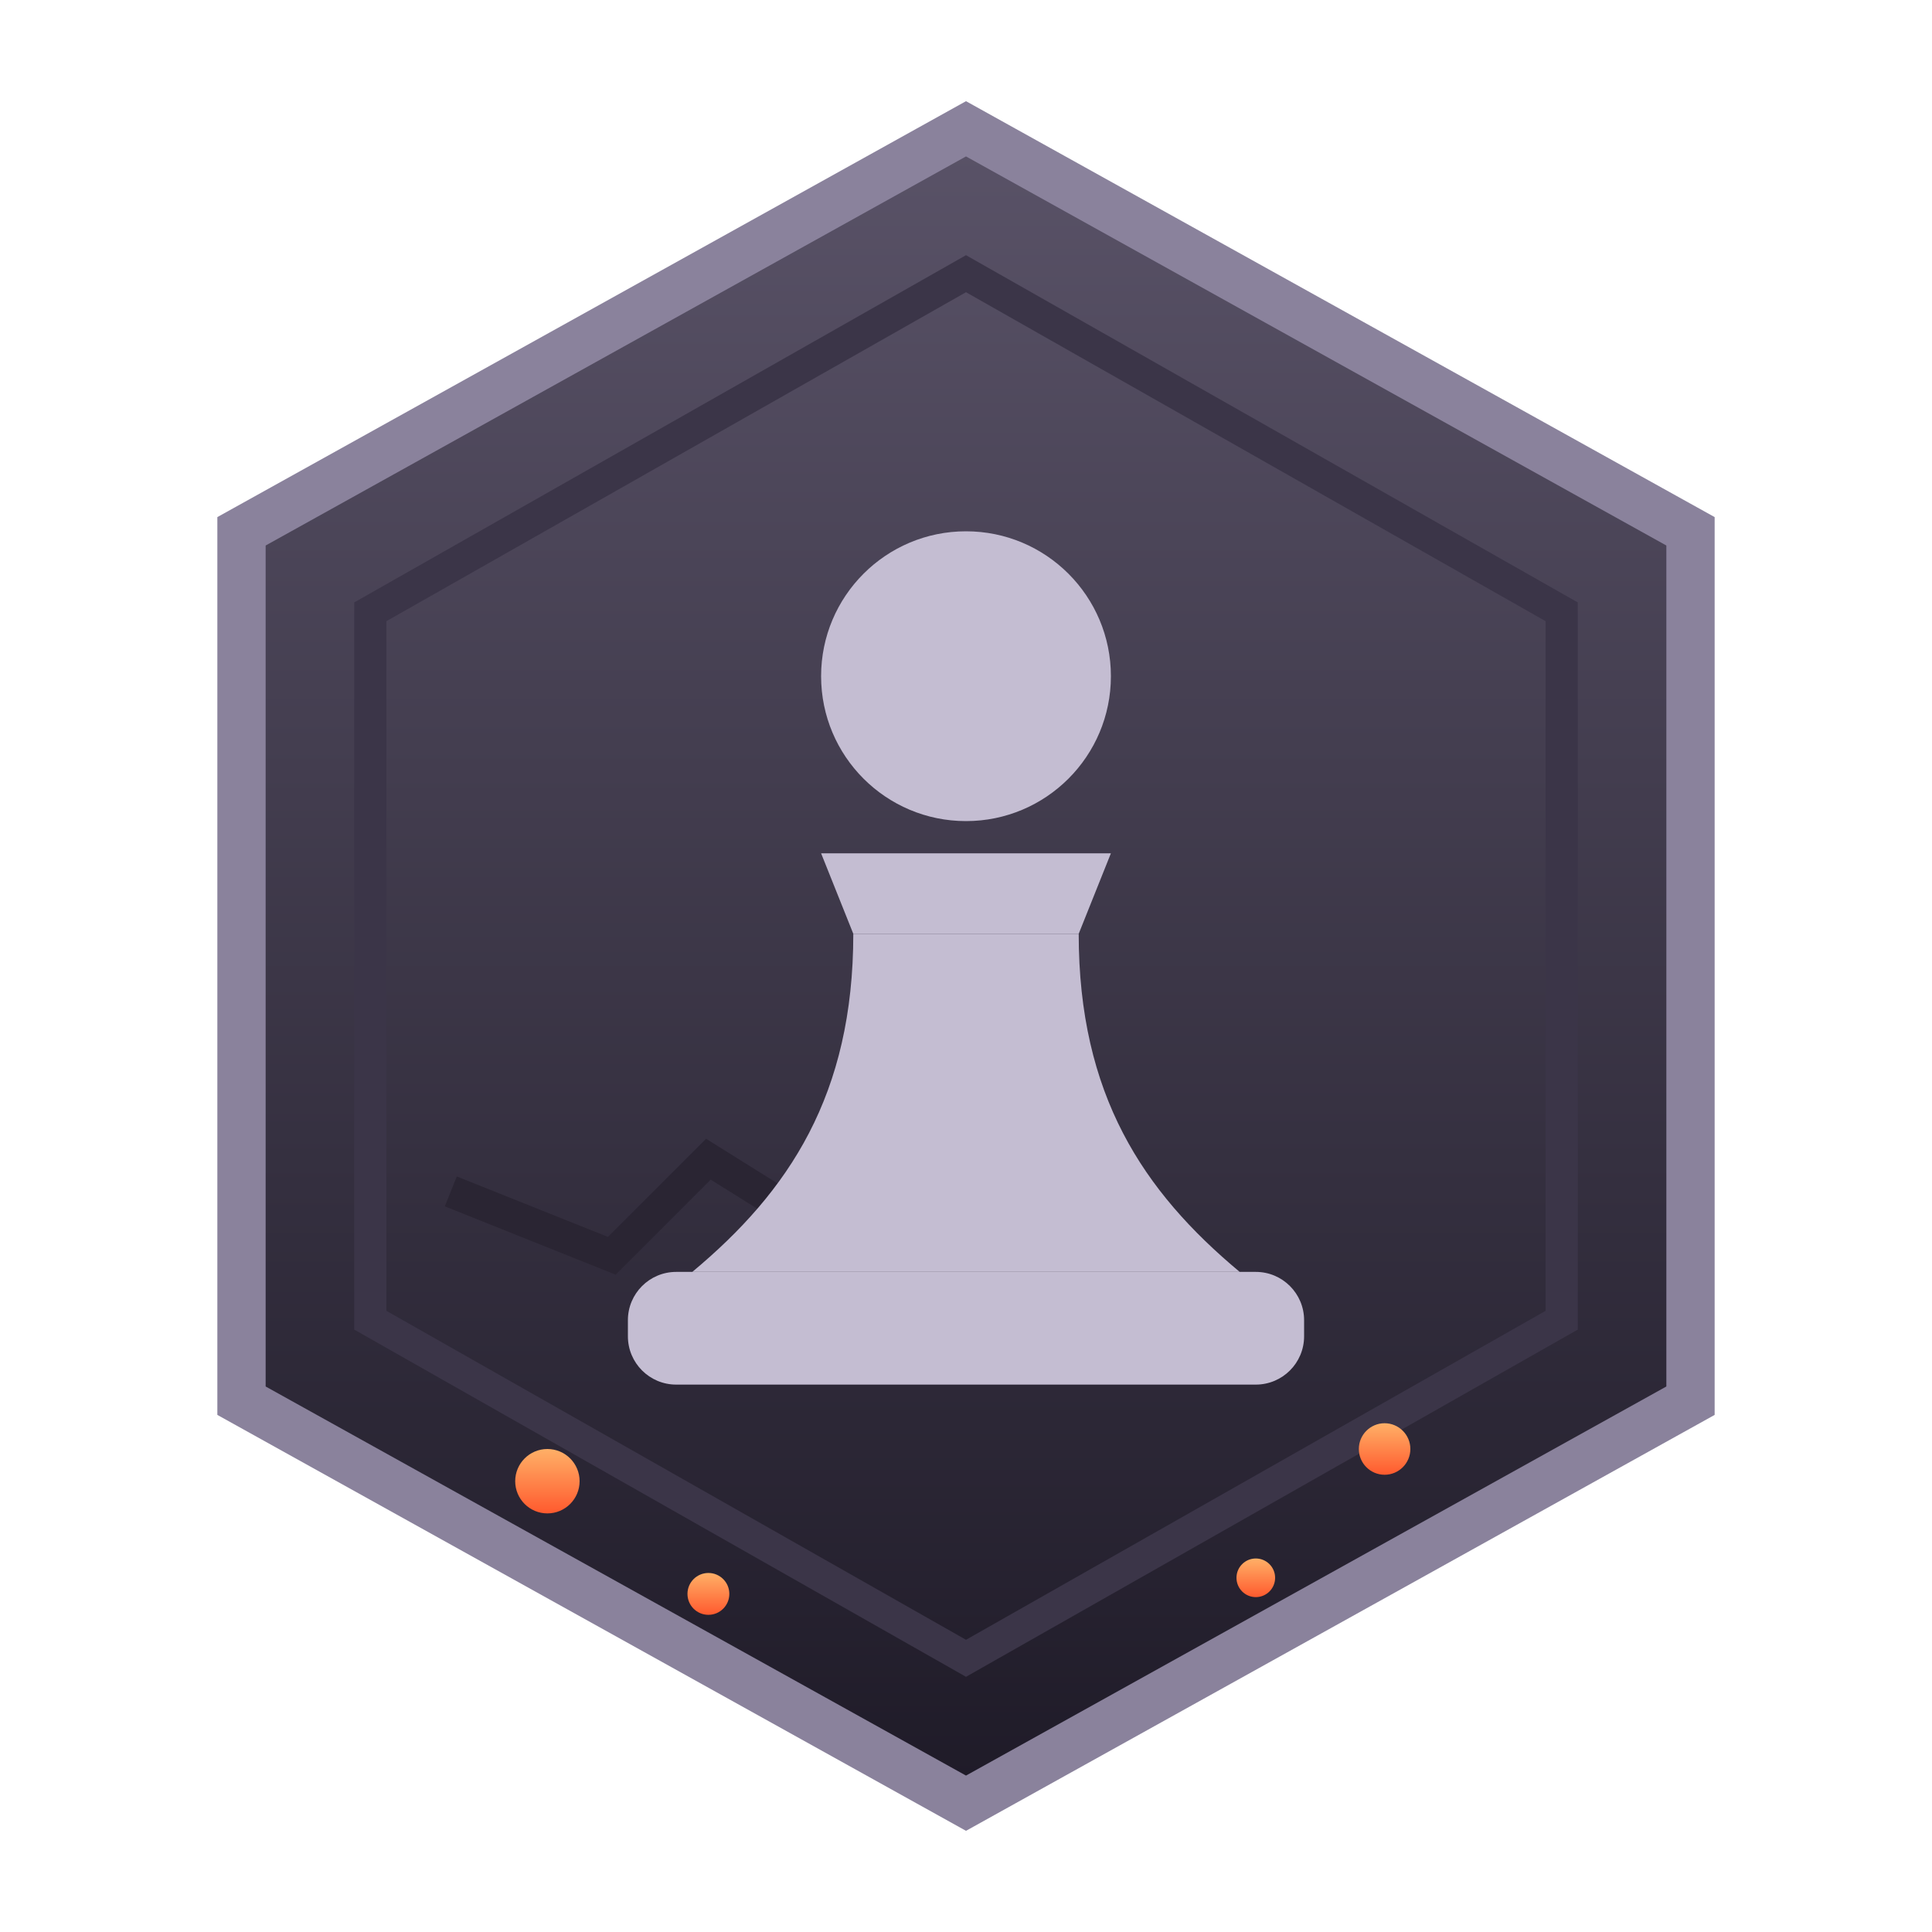
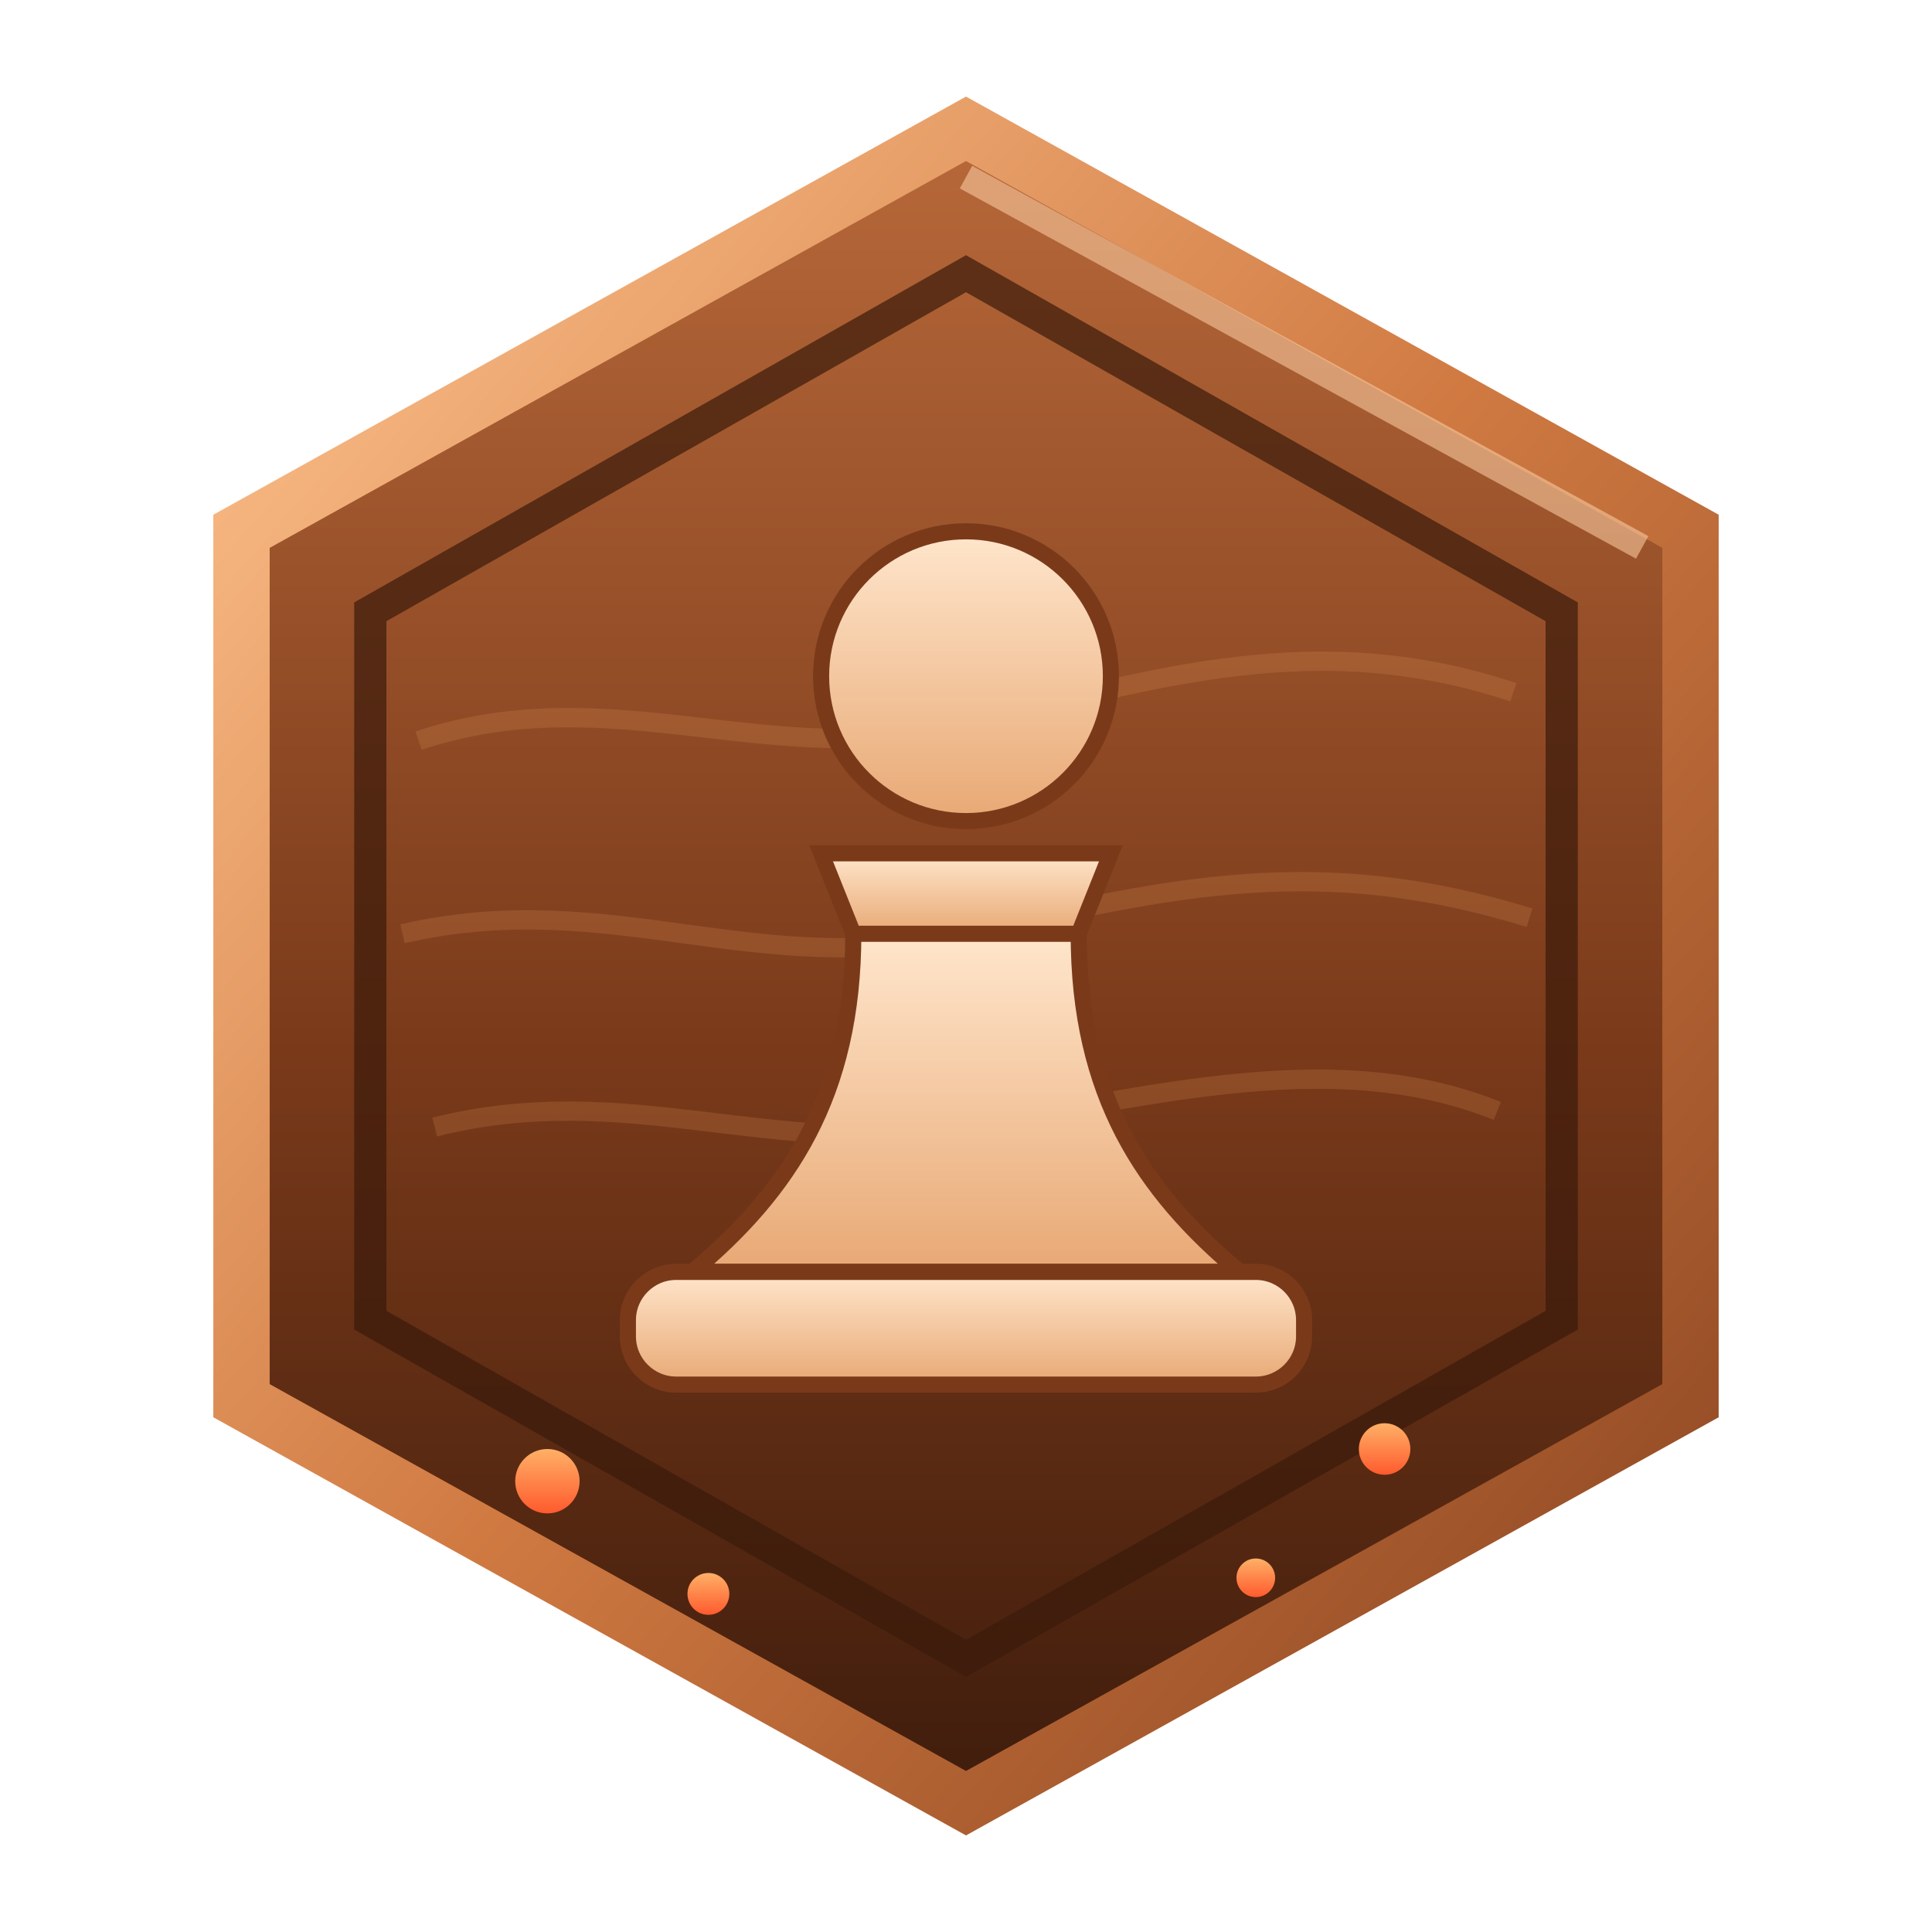
<svg xmlns="http://www.w3.org/2000/svg" viewBox="0 0 120 120" width="120" height="120">
  <defs>
    <linearGradient id="g" x1="0" y1="0" x2="0" y2="1">
-       <stop offset="0" stop-color="#5a5368" />
-       <stop offset="1" stop-color="#1e1a27" />
+       <stop offset="0" stop-color="#b8693a" />
+       <stop offset=".55" stop-color="#7a3a1a" />
+       <stop offset="1" stop-color="#3e1c0c" />
+     </linearGradient>
+     <linearGradient id="b" x1="0" y1="0" x2="1" y2="1">
+       <stop offset="0" stop-color="#ffc48f" />
+       <stop offset=".5" stop-color="#d07a42" />
+       <stop offset="1" stop-color="#8a4420" />
+     </linearGradient>
+     <linearGradient id="p" x1="0" y1="0" x2="0" y2="1">
+       <stop offset="0" stop-color="#ffe6cc" />
+       <stop offset="1" stop-color="#e8a874" />
    </linearGradient>
    <linearGradient id="e" x1="0" y1="0" x2="0" y2="1">
      <stop offset="0" stop-color="#ffb067" />
      <stop offset="1" stop-color="#ff5a2e" />
    </linearGradient>
  </defs>
-   <path d="M60 8l45 25v54l-45 25-45-25V33z" fill="url(#g)" stroke="#8a829c" stroke-width="3" />
-   <path d="M60 17l37 21v44l-37 21-37-21V38z" fill="none" stroke="#3b3548" stroke-width="2" />
-   <path d="M28 74l10 4 6-6 8 5" stroke="#2a2533" stroke-width="2" fill="none" />
-   <g fill="#c4bdd2">
+   <path d="M60 8l45 25v54l-45 25-45-25V33z" fill="url(#g)" stroke="url(#b)" stroke-width="3.5" />
+   <path d="M60 17l37 21v44l-37 21-37-21V38z" fill="none" stroke="#3a1a0a" stroke-width="2" opacity=".7" />
+   <g stroke="#f0a060" stroke-width="1.2" fill="none" opacity=".18">
+     <path d="M26 46c12-4 22 2 34-1s22-6 34-2" />
+     <path d="M25 58c13-3 22 3 35 0s22-5 35-1" />
+     <path d="M27 70c12-3 21 2 33 0s23-5 33-1" />
+   </g>
+   <path d="M60 11l42 23" stroke="#ffd2a8" stroke-width="1.6" opacity=".55" fill="none" />
+   <g fill="url(#p)" stroke="#7a3a1a" stroke-width="1">
    <circle cx="60" cy="42" r="9" />
    <path d="M51 53h18l-2 5h-14z" />
    <path d="M53 58h14c0 10 4 16 10 21H43c6-5 10-11 10-21z" />
    <rect x="39" y="79" width="42" height="7" rx="3" />
  </g>
  <g fill="url(#e)">
    <circle cx="34" cy="92" r="2" />
    <circle cx="86" cy="90" r="1.6" />
    <circle cx="78" cy="98" r="1.2" />
    <circle cx="44" cy="99" r="1.3" />
  </g>
</svg>
